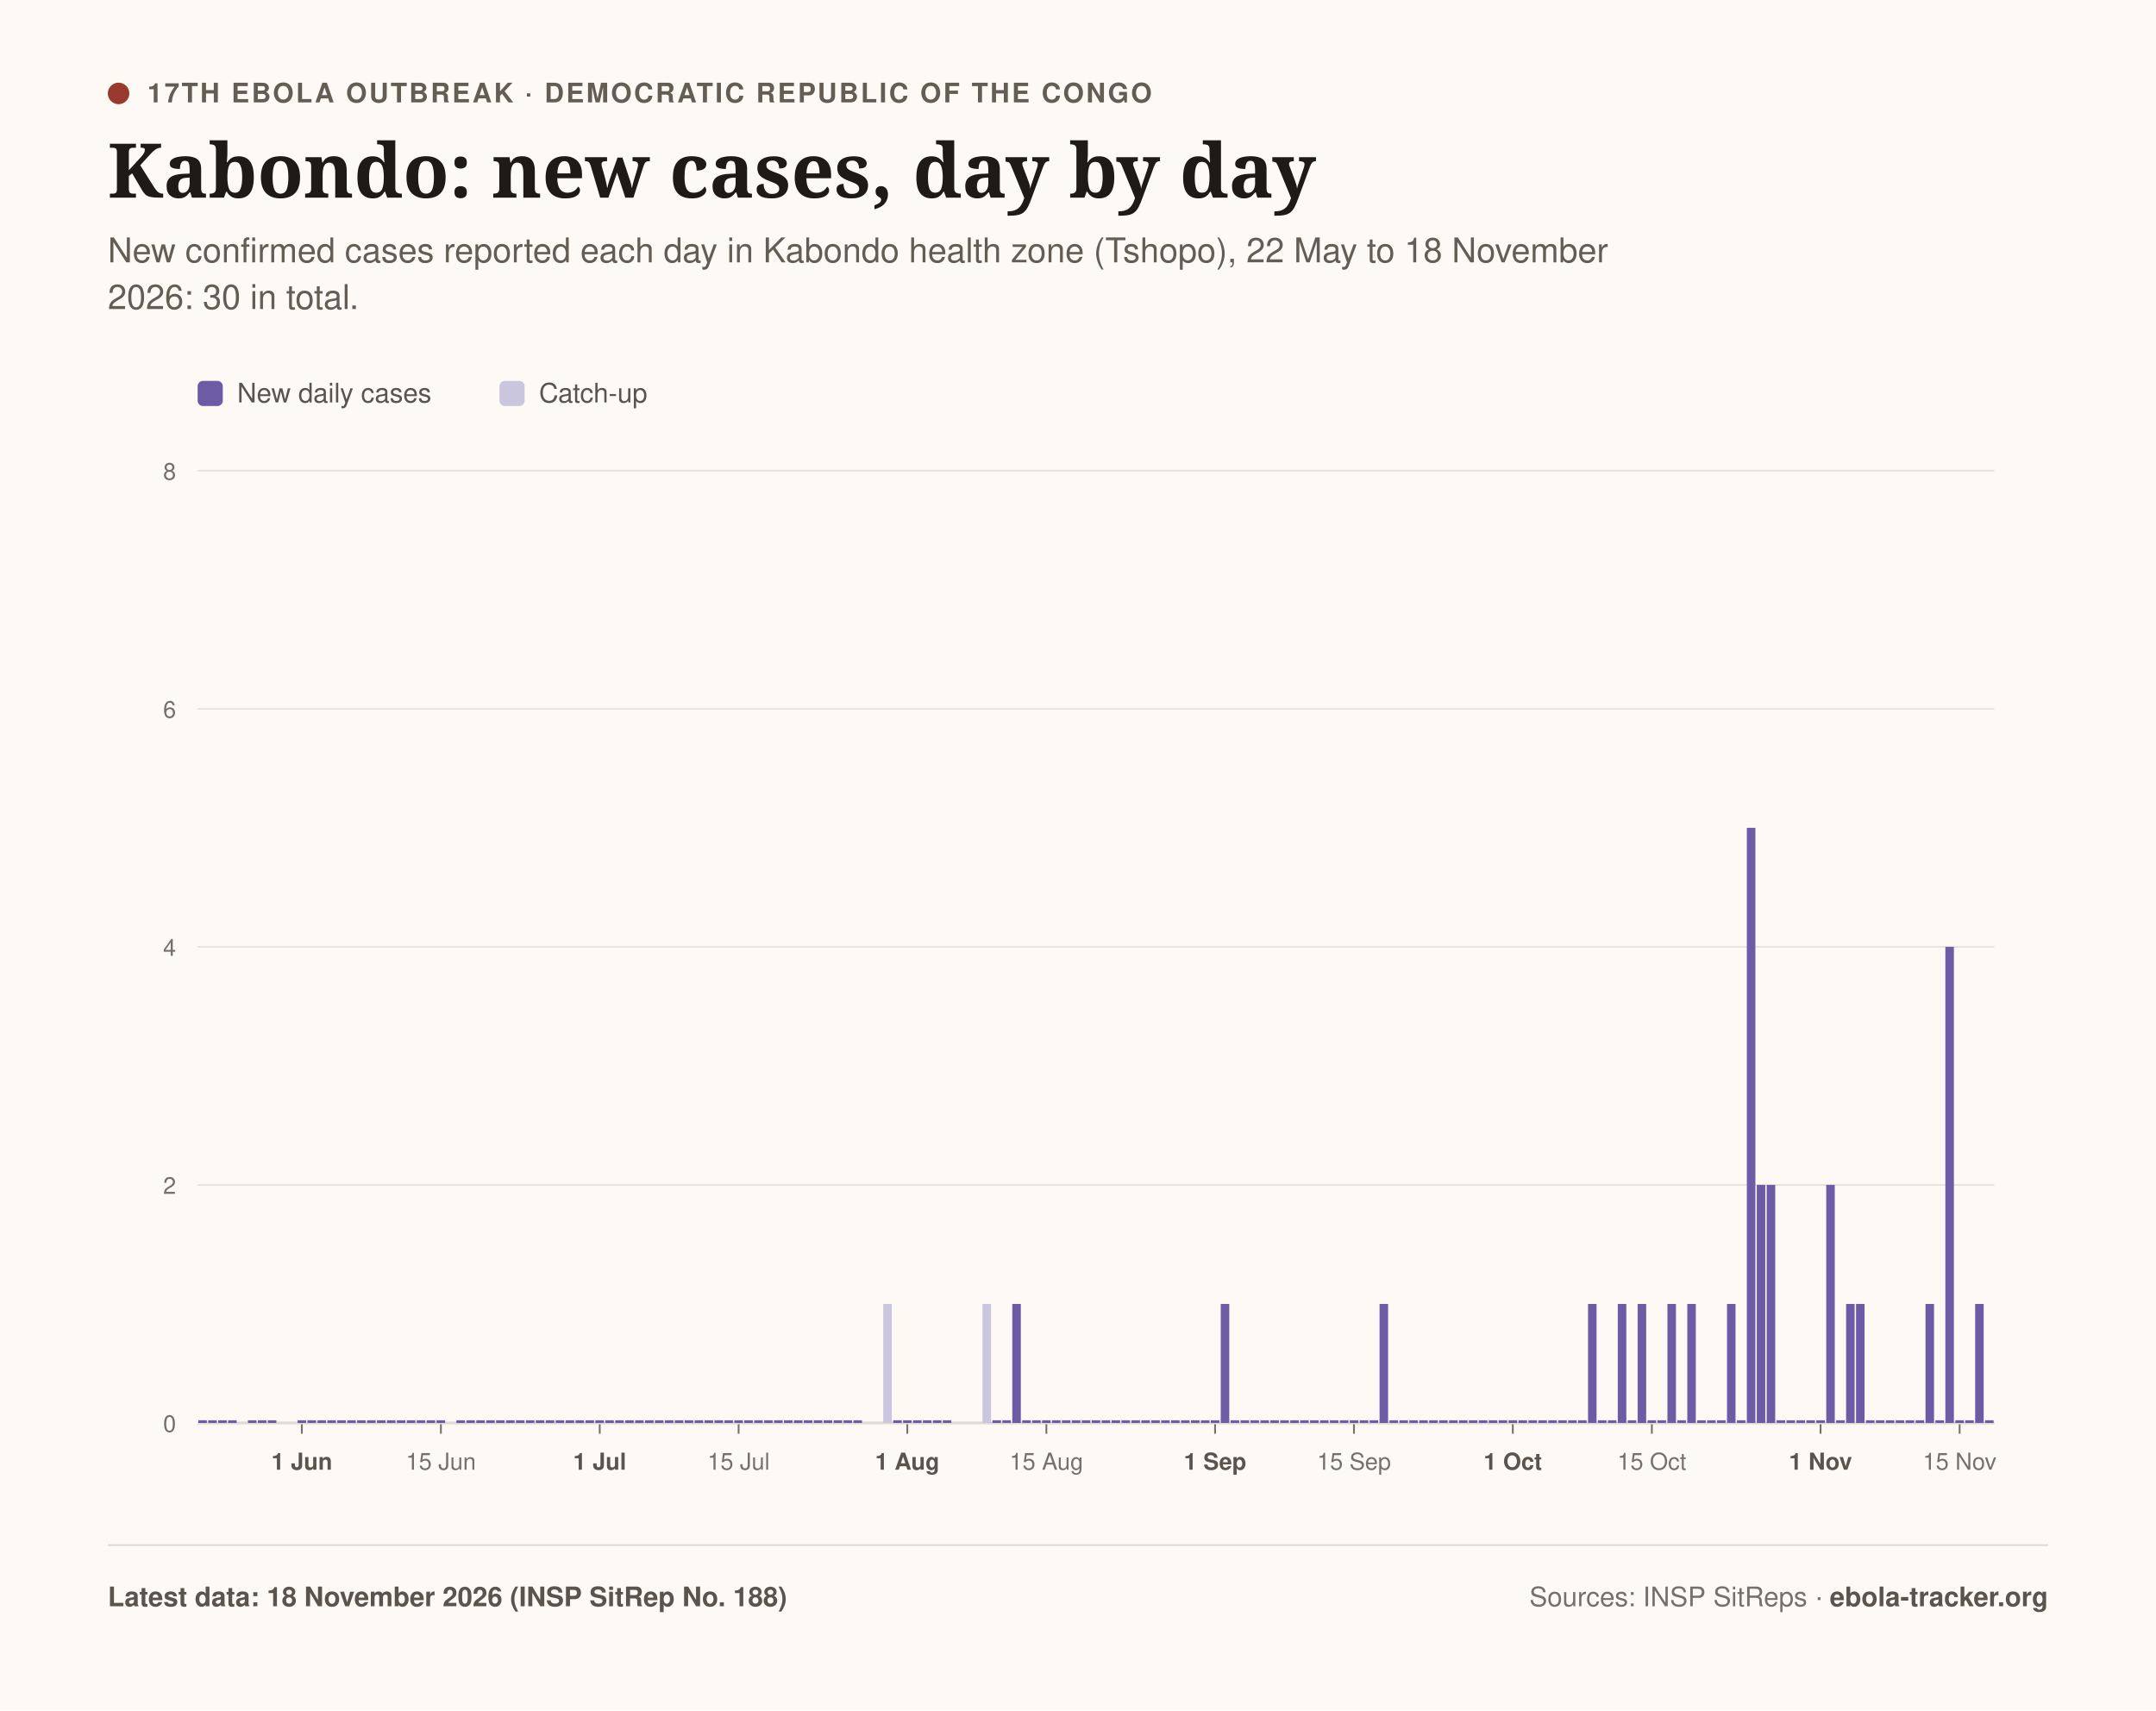
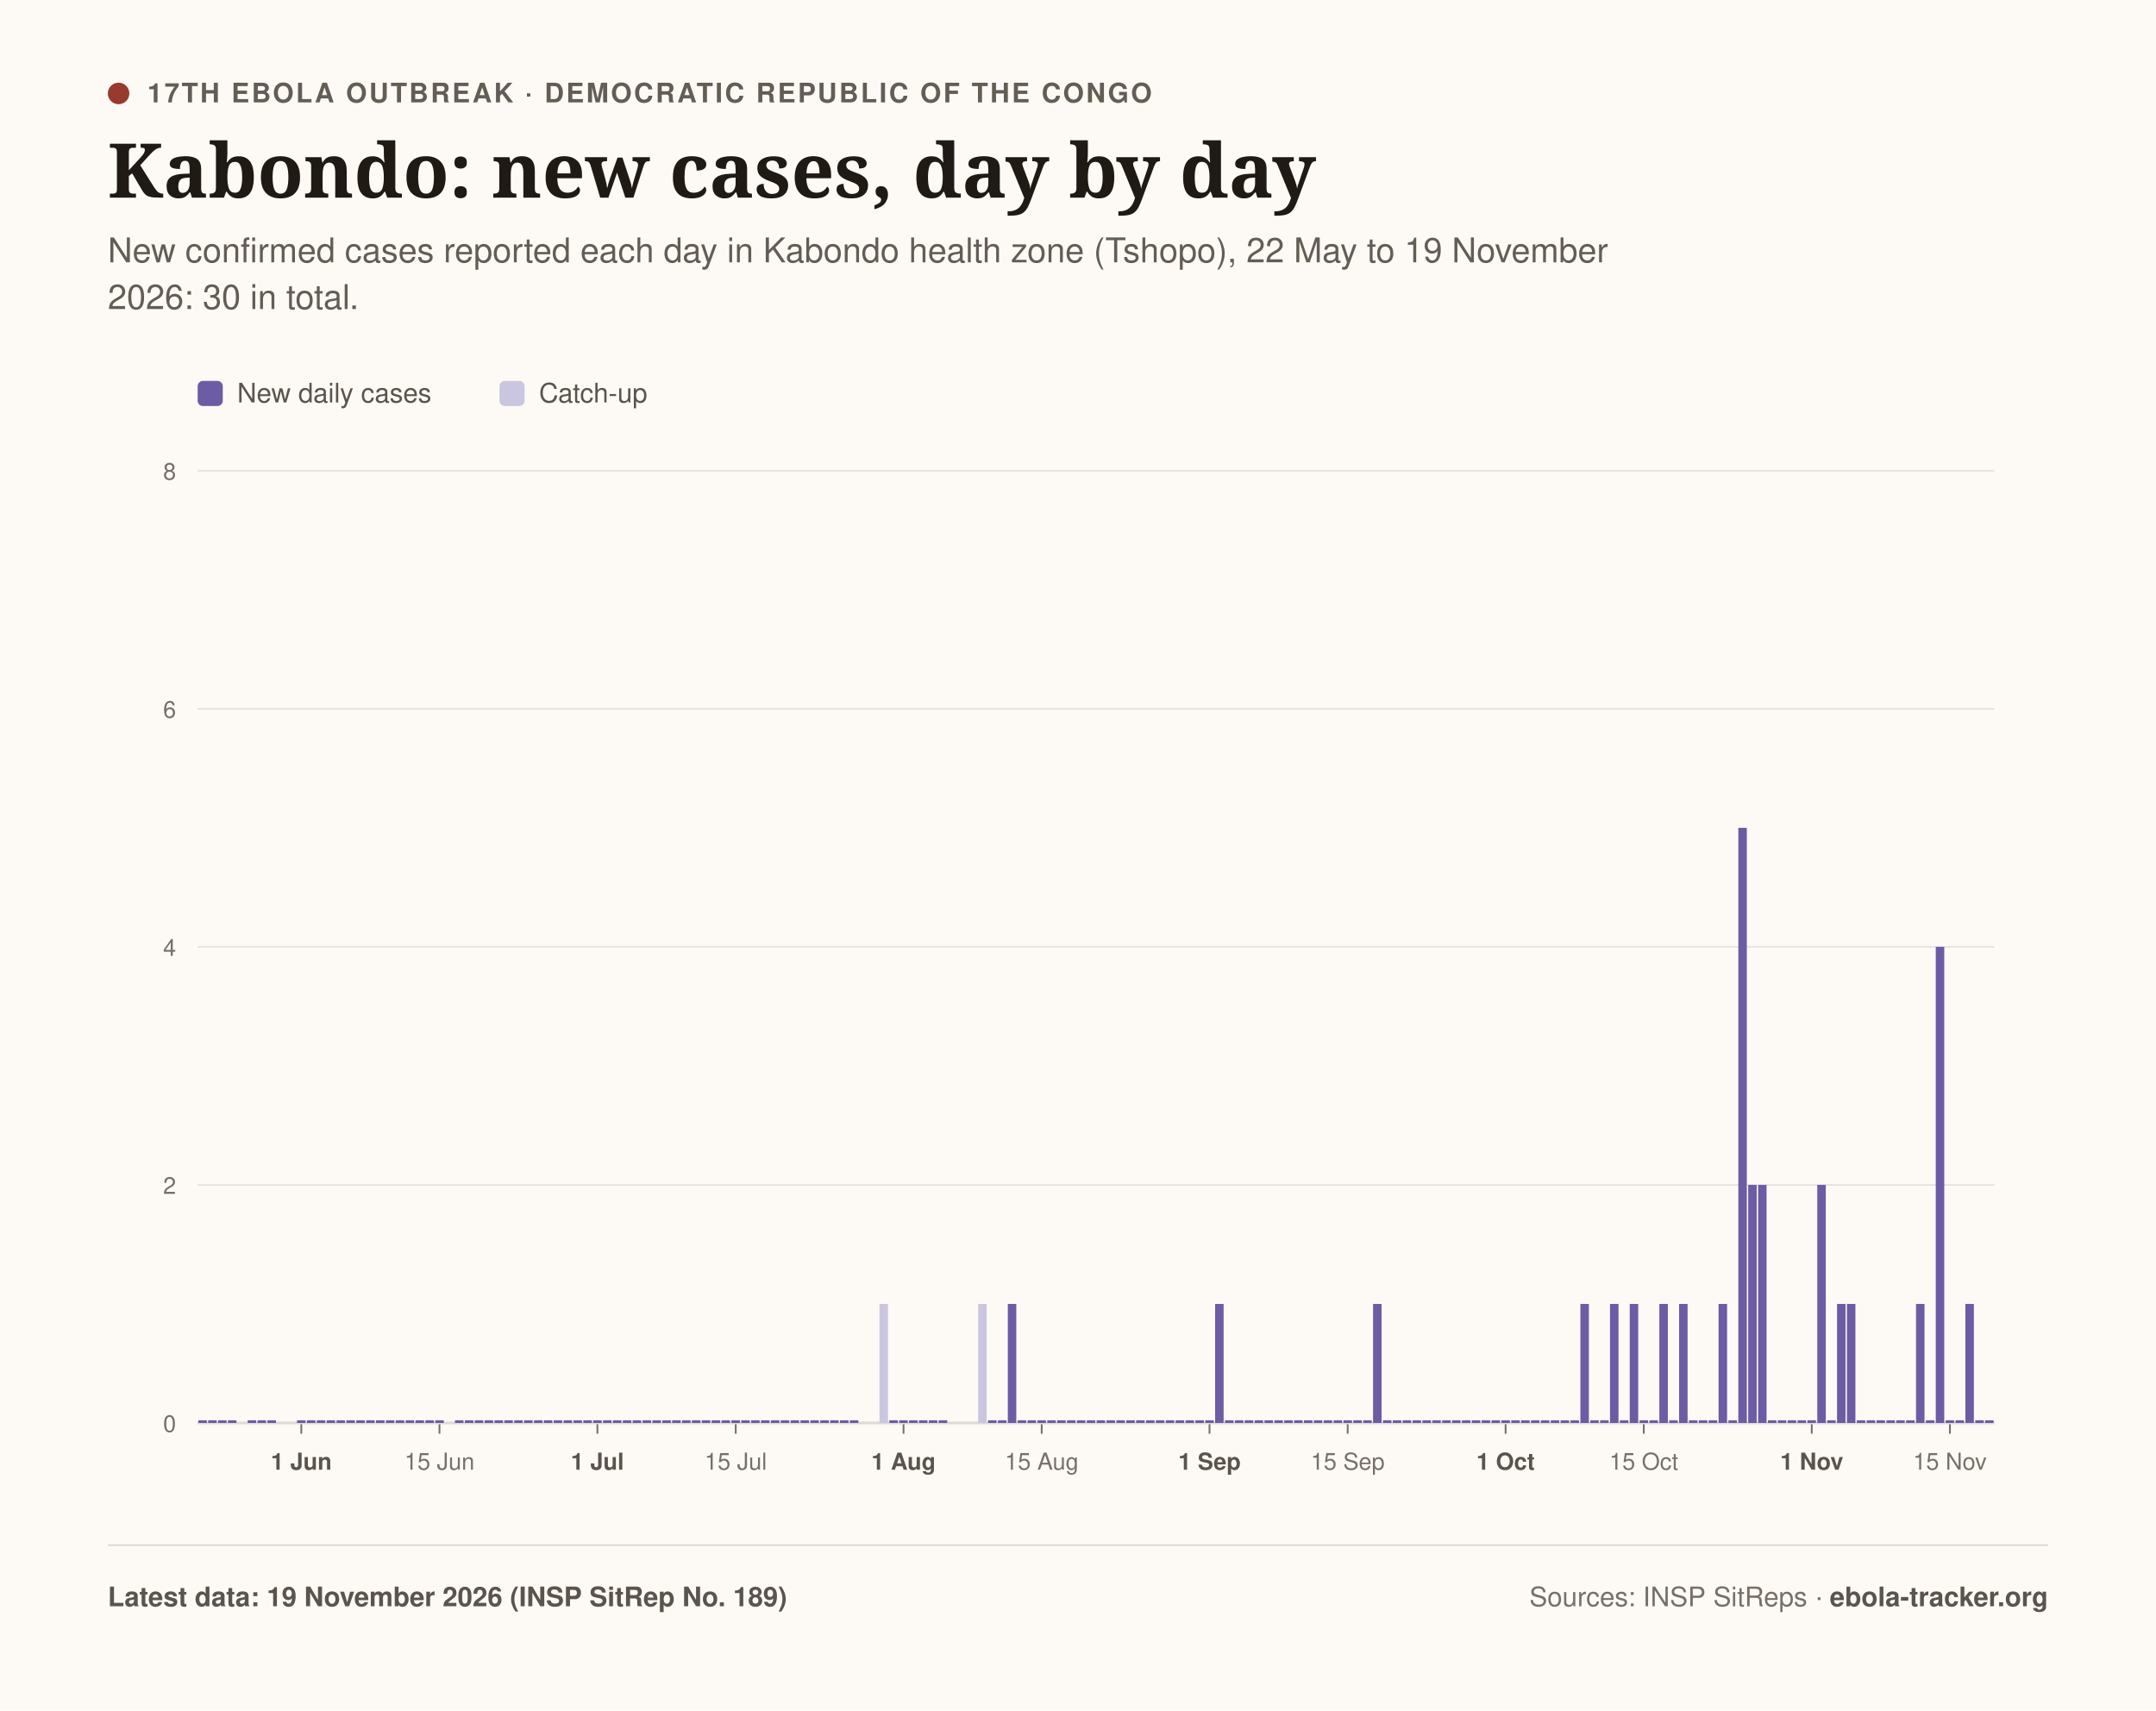
- <svg xmlns="http://www.w3.org/2000/svg" viewBox="0 0 1200 952" role="img" aria-label="Kabondo: new cases, day by day. New confirmed cases reported each day in Kabondo health zone (Tshopo), 22 May to 18 November 2026: 30 in total.">
+ <svg xmlns="http://www.w3.org/2000/svg" viewBox="0 0 1200 952" role="img" aria-label="Kabondo: new cases, day by day. New confirmed cases reported each day in Kabondo health zone (Tshopo), 22 May to 19 November 2026: 30 in total.">
  <rect width="1200" height="952" fill="#FDFAF6" />
  <circle cx="66" cy="52" r="6" fill="#993A2E" />
  <text x="82.0" y="57.0" font-family="'Public Sans',Helvetica,Arial,sans-serif" font-size="15" font-weight="700" fill="#635D54" text-anchor="start" letter-spacing=".08em">17TH EBOLA OUTBREAK · DEMOCRATIC REPUBLIC OF THE CONGO</text>
  <text x="60.0" y="110.0" font-family="'Source Serif 4',Georgia,serif" font-size="42" font-weight="600" fill="#1F1A13" text-anchor="start">Kabondo: new cases, day by day</text>
-   <text x="60.0" y="146.0" font-family="'Public Sans',Helvetica,Arial,sans-serif" font-size="19" font-weight="400" fill="#635D54" text-anchor="start">New confirmed cases reported each day in Kabondo health zone (Tshopo), 22 May to 18 November</text>
+   <text x="60.0" y="146.0" font-family="'Public Sans',Helvetica,Arial,sans-serif" font-size="19" font-weight="400" fill="#635D54" text-anchor="start">New confirmed cases reported each day in Kabondo health zone (Tshopo), 22 May to 19 November</text>
  <text x="60.0" y="172.0" font-family="'Public Sans',Helvetica,Arial,sans-serif" font-size="19" font-weight="400" fill="#635D54" text-anchor="start">2026: 30 in total.</text>
  <rect x="110" y="212" width="14" height="14" rx="3" fill="#6B5CA5" />
  <text x="132.0" y="224.0" font-family="'Public Sans',Helvetica,Arial,sans-serif" font-size="15" font-weight="400" fill="#5A544C" text-anchor="start">New daily cases</text>
  <rect x="278" y="212" width="14" height="14" rx="3" fill="#cbc6e0" />
  <text x="300.0" y="224.0" font-family="'Public Sans',Helvetica,Arial,sans-serif" font-size="15" font-weight="400" fill="#5A544C" text-anchor="start">Catch-up</text>
  <line x1="110" x2="1110" y1="792.0" y2="792.0" stroke="#E7E4E0" />
  <text x="98.0" y="797.0" font-family="'Public Sans',Helvetica,Arial,sans-serif" font-size="13" font-weight="400" fill="#777068" text-anchor="end">0</text>
  <line x1="110" x2="1110" y1="659.5" y2="659.5" stroke="#E7E4E0" />
  <text x="98.0" y="664.5" font-family="'Public Sans',Helvetica,Arial,sans-serif" font-size="13" font-weight="400" fill="#777068" text-anchor="end">2</text>
  <line x1="110" x2="1110" y1="527.0" y2="527.0" stroke="#E7E4E0" />
  <text x="98.0" y="532.0" font-family="'Public Sans',Helvetica,Arial,sans-serif" font-size="13" font-weight="400" fill="#777068" text-anchor="end">4</text>
  <line x1="110" x2="1110" y1="394.5" y2="394.5" stroke="#E7E4E0" />
  <text x="98.0" y="399.5" font-family="'Public Sans',Helvetica,Arial,sans-serif" font-size="13" font-weight="400" fill="#777068" text-anchor="end">6</text>
  <line x1="110" x2="1110" y1="262.0" y2="262.0" stroke="#E7E4E0" />
  <text x="98.0" y="267.0" font-family="'Public Sans',Helvetica,Arial,sans-serif" font-size="13" font-weight="400" fill="#777068" text-anchor="end">8</text>
-   <line x1="168.0" x2="168.0" y1="792" y2="798" stroke="#777068" />
-   <text x="168.0" y="818.0" font-family="'Public Sans',Helvetica,Arial,sans-serif" font-size="13" font-weight="600" fill="#5A544C" text-anchor="middle">1 Jun</text>
-   <line x1="245.4" x2="245.4" y1="792" y2="798" stroke="#777068" />
-   <text x="245.4" y="818.0" font-family="'Public Sans',Helvetica,Arial,sans-serif" font-size="13" font-weight="400" fill="#777068" text-anchor="middle">15 Jun</text>
-   <line x1="333.8" x2="333.8" y1="792" y2="798" stroke="#777068" />
-   <text x="333.8" y="818.0" font-family="'Public Sans',Helvetica,Arial,sans-serif" font-size="13" font-weight="600" fill="#5A544C" text-anchor="middle">1 Jul</text>
-   <line x1="411.1" x2="411.1" y1="792" y2="798" stroke="#777068" />
-   <text x="411.1" y="818.0" font-family="'Public Sans',Helvetica,Arial,sans-serif" font-size="13" font-weight="400" fill="#777068" text-anchor="middle">15 Jul</text>
-   <line x1="505.0" x2="505.0" y1="792" y2="798" stroke="#777068" />
-   <text x="505.0" y="818.0" font-family="'Public Sans',Helvetica,Arial,sans-serif" font-size="13" font-weight="600" fill="#5A544C" text-anchor="middle">1 Aug</text>
-   <line x1="582.4" x2="582.4" y1="792" y2="798" stroke="#777068" />
-   <text x="582.4" y="818.0" font-family="'Public Sans',Helvetica,Arial,sans-serif" font-size="13" font-weight="400" fill="#777068" text-anchor="middle">15 Aug</text>
-   <line x1="676.3" x2="676.3" y1="792" y2="798" stroke="#777068" />
-   <text x="676.3" y="818.0" font-family="'Public Sans',Helvetica,Arial,sans-serif" font-size="13" font-weight="600" fill="#5A544C" text-anchor="middle">1 Sep</text>
-   <line x1="753.6" x2="753.6" y1="792" y2="798" stroke="#777068" />
-   <text x="753.6" y="818.0" font-family="'Public Sans',Helvetica,Arial,sans-serif" font-size="13" font-weight="400" fill="#777068" text-anchor="middle">15 Sep</text>
-   <line x1="842.0" x2="842.0" y1="792" y2="798" stroke="#777068" />
-   <text x="842.0" y="818.0" font-family="'Public Sans',Helvetica,Arial,sans-serif" font-size="13" font-weight="600" fill="#5A544C" text-anchor="middle">1 Oct</text>
-   <line x1="919.4" x2="919.4" y1="792" y2="798" stroke="#777068" />
-   <text x="919.4" y="818.0" font-family="'Public Sans',Helvetica,Arial,sans-serif" font-size="13" font-weight="400" fill="#777068" text-anchor="middle">15 Oct</text>
-   <line x1="1013.3" x2="1013.3" y1="792" y2="798" stroke="#777068" />
-   <text x="1013.3" y="818.0" font-family="'Public Sans',Helvetica,Arial,sans-serif" font-size="13" font-weight="600" fill="#5A544C" text-anchor="middle">1 Nov</text>
-   <line x1="1090.7" x2="1090.7" y1="792" y2="798" stroke="#777068" />
-   <text x="1090.7" y="818.0" font-family="'Public Sans',Helvetica,Arial,sans-serif" font-size="13" font-weight="400" fill="#777068" text-anchor="middle">15 Nov</text>
+   <line x1="167.7" x2="167.7" y1="792" y2="798" stroke="#777068" />
+   <text x="167.7" y="818.0" font-family="'Public Sans',Helvetica,Arial,sans-serif" font-size="13" font-weight="600" fill="#5A544C" text-anchor="middle">1 Jun</text>
+   <line x1="244.6" x2="244.6" y1="792" y2="798" stroke="#777068" />
+   <text x="244.6" y="818.0" font-family="'Public Sans',Helvetica,Arial,sans-serif" font-size="13" font-weight="400" fill="#777068" text-anchor="middle">15 Jun</text>
+   <line x1="332.5" x2="332.5" y1="792" y2="798" stroke="#777068" />
+   <text x="332.5" y="818.0" font-family="'Public Sans',Helvetica,Arial,sans-serif" font-size="13" font-weight="600" fill="#5A544C" text-anchor="middle">1 Jul</text>
+   <line x1="409.5" x2="409.5" y1="792" y2="798" stroke="#777068" />
+   <text x="409.5" y="818.0" font-family="'Public Sans',Helvetica,Arial,sans-serif" font-size="13" font-weight="400" fill="#777068" text-anchor="middle">15 Jul</text>
+   <line x1="502.9" x2="502.9" y1="792" y2="798" stroke="#777068" />
+   <text x="502.9" y="818.0" font-family="'Public Sans',Helvetica,Arial,sans-serif" font-size="13" font-weight="600" fill="#5A544C" text-anchor="middle">1 Aug</text>
+   <line x1="579.8" x2="579.8" y1="792" y2="798" stroke="#777068" />
+   <text x="579.8" y="818.0" font-family="'Public Sans',Helvetica,Arial,sans-serif" font-size="13" font-weight="400" fill="#777068" text-anchor="middle">15 Aug</text>
+   <line x1="673.2" x2="673.2" y1="792" y2="798" stroke="#777068" />
+   <text x="673.2" y="818.0" font-family="'Public Sans',Helvetica,Arial,sans-serif" font-size="13" font-weight="600" fill="#5A544C" text-anchor="middle">1 Sep</text>
+   <line x1="750.1" x2="750.1" y1="792" y2="798" stroke="#777068" />
+   <text x="750.1" y="818.0" font-family="'Public Sans',Helvetica,Arial,sans-serif" font-size="13" font-weight="400" fill="#777068" text-anchor="middle">15 Sep</text>
+   <line x1="838.0" x2="838.0" y1="792" y2="798" stroke="#777068" />
+   <text x="838.0" y="818.0" font-family="'Public Sans',Helvetica,Arial,sans-serif" font-size="13" font-weight="600" fill="#5A544C" text-anchor="middle">1 Oct</text>
+   <line x1="914.9" x2="914.9" y1="792" y2="798" stroke="#777068" />
+   <text x="914.9" y="818.0" font-family="'Public Sans',Helvetica,Arial,sans-serif" font-size="13" font-weight="400" fill="#777068" text-anchor="middle">15 Oct</text>
+   <line x1="1008.4" x2="1008.4" y1="792" y2="798" stroke="#777068" />
+   <text x="1008.4" y="818.0" font-family="'Public Sans',Helvetica,Arial,sans-serif" font-size="13" font-weight="600" fill="#5A544C" text-anchor="middle">1 Nov</text>
+   <line x1="1085.3" x2="1085.3" y1="792" y2="798" stroke="#777068" />
+   <text x="1085.3" y="818.0" font-family="'Public Sans',Helvetica,Arial,sans-serif" font-size="13" font-weight="400" fill="#777068" text-anchor="middle">15 Nov</text>
  <line x1="110" x2="1110" y1="792" y2="792" stroke="#DEDAD5" stroke-width="1.5" />
-   <rect x="110.39" y="790.50" width="4.75" height="1.50" fill="#6B5CA5" />
-   <rect x="115.91" y="790.50" width="4.75" height="1.50" fill="#6B5CA5" />
-   <rect x="121.44" y="790.50" width="4.75" height="1.50" fill="#6B5CA5" />
-   <rect x="126.96" y="790.50" width="4.75" height="1.50" fill="#6B5CA5" />
-   <rect x="138.01" y="790.50" width="4.75" height="1.50" fill="#6B5CA5" />
-   <rect x="143.54" y="790.50" width="4.75" height="1.50" fill="#6B5CA5" />
-   <rect x="149.06" y="790.50" width="4.75" height="1.50" fill="#6B5CA5" />
-   <rect x="165.64" y="790.50" width="4.75" height="1.50" fill="#6B5CA5" />
-   <rect x="171.16" y="790.50" width="4.75" height="1.50" fill="#6B5CA5" />
-   <rect x="176.69" y="790.50" width="4.75" height="1.50" fill="#6B5CA5" />
-   <rect x="182.21" y="790.50" width="4.75" height="1.50" fill="#6B5CA5" />
-   <rect x="187.73" y="790.50" width="4.75" height="1.50" fill="#6B5CA5" />
-   <rect x="193.26" y="790.50" width="4.75" height="1.50" fill="#6B5CA5" />
-   <rect x="198.78" y="790.50" width="4.75" height="1.50" fill="#6B5CA5" />
-   <rect x="204.31" y="790.50" width="4.75" height="1.50" fill="#6B5CA5" />
-   <rect x="209.83" y="790.50" width="4.75" height="1.50" fill="#6B5CA5" />
-   <rect x="215.36" y="790.50" width="4.75" height="1.50" fill="#6B5CA5" />
-   <rect x="220.88" y="790.50" width="4.75" height="1.50" fill="#6B5CA5" />
-   <rect x="226.41" y="790.50" width="4.75" height="1.50" fill="#6B5CA5" />
-   <rect x="231.93" y="790.50" width="4.75" height="1.50" fill="#6B5CA5" />
-   <rect x="237.46" y="790.50" width="4.75" height="1.50" fill="#6B5CA5" />
-   <rect x="242.98" y="790.50" width="4.75" height="1.50" fill="#6B5CA5" />
-   <rect x="254.03" y="790.50" width="4.75" height="1.50" fill="#6B5CA5" />
-   <rect x="259.56" y="790.50" width="4.75" height="1.50" fill="#6B5CA5" />
-   <rect x="265.08" y="790.50" width="4.75" height="1.50" fill="#6B5CA5" />
-   <rect x="270.61" y="790.50" width="4.75" height="1.50" fill="#6B5CA5" />
-   <rect x="276.13" y="790.50" width="4.75" height="1.50" fill="#6B5CA5" />
-   <rect x="281.66" y="790.50" width="4.75" height="1.50" fill="#6B5CA5" />
-   <rect x="287.18" y="790.50" width="4.75" height="1.50" fill="#6B5CA5" />
-   <rect x="292.71" y="790.50" width="4.75" height="1.50" fill="#6B5CA5" />
-   <rect x="298.23" y="790.50" width="4.75" height="1.50" fill="#6B5CA5" />
-   <rect x="303.76" y="790.50" width="4.75" height="1.50" fill="#6B5CA5" />
-   <rect x="309.28" y="790.50" width="4.75" height="1.50" fill="#6B5CA5" />
-   <rect x="314.81" y="790.50" width="4.75" height="1.50" fill="#6B5CA5" />
-   <rect x="320.33" y="790.50" width="4.75" height="1.50" fill="#6B5CA5" />
-   <rect x="325.86" y="790.50" width="4.75" height="1.50" fill="#6B5CA5" />
-   <rect x="331.38" y="790.50" width="4.75" height="1.50" fill="#6B5CA5" />
-   <rect x="336.91" y="790.50" width="4.75" height="1.50" fill="#6B5CA5" />
-   <rect x="342.43" y="790.50" width="4.75" height="1.50" fill="#6B5CA5" />
-   <rect x="347.96" y="790.50" width="4.75" height="1.50" fill="#6B5CA5" />
-   <rect x="353.48" y="790.50" width="4.75" height="1.50" fill="#6B5CA5" />
-   <rect x="359.01" y="790.50" width="4.75" height="1.50" fill="#6B5CA5" />
-   <rect x="364.53" y="790.50" width="4.75" height="1.50" fill="#6B5CA5" />
-   <rect x="370.06" y="790.50" width="4.75" height="1.50" fill="#6B5CA5" />
-   <rect x="375.58" y="790.50" width="4.75" height="1.50" fill="#6B5CA5" />
-   <rect x="381.10" y="790.50" width="4.75" height="1.50" fill="#6B5CA5" />
-   <rect x="386.63" y="790.50" width="4.75" height="1.50" fill="#6B5CA5" />
-   <rect x="392.15" y="790.50" width="4.75" height="1.50" fill="#6B5CA5" />
-   <rect x="397.68" y="790.50" width="4.75" height="1.50" fill="#6B5CA5" />
-   <rect x="403.20" y="790.50" width="4.75" height="1.50" fill="#6B5CA5" />
-   <rect x="408.73" y="790.50" width="4.75" height="1.50" fill="#6B5CA5" />
-   <rect x="414.25" y="790.50" width="4.75" height="1.50" fill="#6B5CA5" />
-   <rect x="419.78" y="790.50" width="4.75" height="1.50" fill="#6B5CA5" />
-   <rect x="425.30" y="790.50" width="4.75" height="1.50" fill="#6B5CA5" />
-   <rect x="430.83" y="790.50" width="4.75" height="1.50" fill="#6B5CA5" />
-   <rect x="436.35" y="790.50" width="4.75" height="1.50" fill="#6B5CA5" />
-   <rect x="441.88" y="790.50" width="4.75" height="1.50" fill="#6B5CA5" />
-   <rect x="447.40" y="790.50" width="4.75" height="1.50" fill="#6B5CA5" />
-   <rect x="452.93" y="790.50" width="4.75" height="1.50" fill="#6B5CA5" />
-   <rect x="458.45" y="790.50" width="4.75" height="1.50" fill="#6B5CA5" />
-   <rect x="463.98" y="790.50" width="4.75" height="1.50" fill="#6B5CA5" />
-   <rect x="469.50" y="790.50" width="4.75" height="1.50" fill="#6B5CA5" />
-   <rect x="475.03" y="790.50" width="4.75" height="1.50" fill="#6B5CA5" />
-   <rect x="491.60" y="725.75" width="4.75" height="66.25" fill="#cbc6e0" />
-   <rect x="497.13" y="790.50" width="4.75" height="1.50" fill="#6B5CA5" />
-   <rect x="502.65" y="790.50" width="4.75" height="1.50" fill="#6B5CA5" />
-   <rect x="508.18" y="790.50" width="4.75" height="1.50" fill="#6B5CA5" />
-   <rect x="513.70" y="790.50" width="4.75" height="1.50" fill="#6B5CA5" />
-   <rect x="519.23" y="790.50" width="4.75" height="1.50" fill="#6B5CA5" />
-   <rect x="524.75" y="790.50" width="4.75" height="1.50" fill="#6B5CA5" />
-   <rect x="546.85" y="725.75" width="4.75" height="66.25" fill="#cbc6e0" />
-   <rect x="552.38" y="790.50" width="4.75" height="1.50" fill="#6B5CA5" />
-   <rect x="557.90" y="790.50" width="4.75" height="1.50" fill="#6B5CA5" />
-   <rect x="563.43" y="725.75" width="4.75" height="66.25" fill="#6B5CA5" />
-   <rect x="568.95" y="790.50" width="4.75" height="1.50" fill="#6B5CA5" />
-   <rect x="574.48" y="790.50" width="4.75" height="1.50" fill="#6B5CA5" />
-   <rect x="580.00" y="790.50" width="4.75" height="1.50" fill="#6B5CA5" />
-   <rect x="585.52" y="790.50" width="4.75" height="1.50" fill="#6B5CA5" />
-   <rect x="591.05" y="790.50" width="4.75" height="1.50" fill="#6B5CA5" />
-   <rect x="596.57" y="790.50" width="4.75" height="1.50" fill="#6B5CA5" />
-   <rect x="602.10" y="790.50" width="4.75" height="1.50" fill="#6B5CA5" />
-   <rect x="607.62" y="790.50" width="4.75" height="1.50" fill="#6B5CA5" />
-   <rect x="613.15" y="790.50" width="4.75" height="1.50" fill="#6B5CA5" />
-   <rect x="618.67" y="790.50" width="4.75" height="1.50" fill="#6B5CA5" />
-   <rect x="624.20" y="790.50" width="4.75" height="1.50" fill="#6B5CA5" />
-   <rect x="629.72" y="790.50" width="4.75" height="1.50" fill="#6B5CA5" />
-   <rect x="635.25" y="790.50" width="4.75" height="1.50" fill="#6B5CA5" />
-   <rect x="640.77" y="790.50" width="4.75" height="1.50" fill="#6B5CA5" />
-   <rect x="646.30" y="790.50" width="4.75" height="1.50" fill="#6B5CA5" />
-   <rect x="651.82" y="790.50" width="4.75" height="1.50" fill="#6B5CA5" />
-   <rect x="657.35" y="790.50" width="4.75" height="1.50" fill="#6B5CA5" />
-   <rect x="662.87" y="790.50" width="4.75" height="1.50" fill="#6B5CA5" />
-   <rect x="668.40" y="790.50" width="4.75" height="1.50" fill="#6B5CA5" />
-   <rect x="673.92" y="790.50" width="4.75" height="1.50" fill="#6B5CA5" />
-   <rect x="679.45" y="725.75" width="4.75" height="66.25" fill="#6B5CA5" />
-   <rect x="684.97" y="790.50" width="4.75" height="1.50" fill="#6B5CA5" />
-   <rect x="690.50" y="790.50" width="4.75" height="1.50" fill="#6B5CA5" />
-   <rect x="696.02" y="790.50" width="4.75" height="1.50" fill="#6B5CA5" />
-   <rect x="701.55" y="790.50" width="4.75" height="1.50" fill="#6B5CA5" />
-   <rect x="707.07" y="790.50" width="4.75" height="1.50" fill="#6B5CA5" />
-   <rect x="712.60" y="790.50" width="4.75" height="1.50" fill="#6B5CA5" />
-   <rect x="718.12" y="790.50" width="4.75" height="1.50" fill="#6B5CA5" />
-   <rect x="723.65" y="790.50" width="4.75" height="1.50" fill="#6B5CA5" />
-   <rect x="729.17" y="790.50" width="4.75" height="1.50" fill="#6B5CA5" />
-   <rect x="734.70" y="790.50" width="4.75" height="1.50" fill="#6B5CA5" />
-   <rect x="740.22" y="790.50" width="4.75" height="1.50" fill="#6B5CA5" />
-   <rect x="745.75" y="790.50" width="4.75" height="1.50" fill="#6B5CA5" />
-   <rect x="751.27" y="790.50" width="4.75" height="1.50" fill="#6B5CA5" />
-   <rect x="756.80" y="790.50" width="4.75" height="1.50" fill="#6B5CA5" />
-   <rect x="762.32" y="790.50" width="4.75" height="1.50" fill="#6B5CA5" />
-   <rect x="767.85" y="725.75" width="4.75" height="66.25" fill="#6B5CA5" />
-   <rect x="773.37" y="790.50" width="4.75" height="1.50" fill="#6B5CA5" />
-   <rect x="778.90" y="790.50" width="4.75" height="1.50" fill="#6B5CA5" />
-   <rect x="784.42" y="790.50" width="4.75" height="1.50" fill="#6B5CA5" />
-   <rect x="789.94" y="790.50" width="4.75" height="1.50" fill="#6B5CA5" />
-   <rect x="795.47" y="790.50" width="4.75" height="1.50" fill="#6B5CA5" />
-   <rect x="800.99" y="790.50" width="4.75" height="1.50" fill="#6B5CA5" />
-   <rect x="806.52" y="790.50" width="4.75" height="1.50" fill="#6B5CA5" />
-   <rect x="812.04" y="790.50" width="4.75" height="1.50" fill="#6B5CA5" />
-   <rect x="817.57" y="790.50" width="4.75" height="1.50" fill="#6B5CA5" />
-   <rect x="823.09" y="790.50" width="4.75" height="1.50" fill="#6B5CA5" />
-   <rect x="828.62" y="790.50" width="4.75" height="1.50" fill="#6B5CA5" />
-   <rect x="834.14" y="790.50" width="4.75" height="1.50" fill="#6B5CA5" />
-   <rect x="839.67" y="790.50" width="4.75" height="1.50" fill="#6B5CA5" />
-   <rect x="845.19" y="790.50" width="4.75" height="1.50" fill="#6B5CA5" />
-   <rect x="850.72" y="790.50" width="4.75" height="1.50" fill="#6B5CA5" />
-   <rect x="856.24" y="790.50" width="4.75" height="1.50" fill="#6B5CA5" />
-   <rect x="861.77" y="790.50" width="4.75" height="1.50" fill="#6B5CA5" />
-   <rect x="867.29" y="790.50" width="4.75" height="1.50" fill="#6B5CA5" />
-   <rect x="872.82" y="790.50" width="4.75" height="1.50" fill="#6B5CA5" />
-   <rect x="878.34" y="790.50" width="4.75" height="1.50" fill="#6B5CA5" />
-   <rect x="883.87" y="725.75" width="4.75" height="66.25" fill="#6B5CA5" />
-   <rect x="889.39" y="790.50" width="4.75" height="1.50" fill="#6B5CA5" />
-   <rect x="894.92" y="790.50" width="4.75" height="1.50" fill="#6B5CA5" />
-   <rect x="900.44" y="725.75" width="4.75" height="66.25" fill="#6B5CA5" />
-   <rect x="905.97" y="790.50" width="4.75" height="1.50" fill="#6B5CA5" />
-   <rect x="911.49" y="725.75" width="4.75" height="66.25" fill="#6B5CA5" />
-   <rect x="917.02" y="790.50" width="4.75" height="1.50" fill="#6B5CA5" />
-   <rect x="922.54" y="790.50" width="4.75" height="1.50" fill="#6B5CA5" />
-   <rect x="928.07" y="725.75" width="4.75" height="66.25" fill="#6B5CA5" />
-   <rect x="933.59" y="790.50" width="4.75" height="1.50" fill="#6B5CA5" />
-   <rect x="939.12" y="725.75" width="4.75" height="66.25" fill="#6B5CA5" />
-   <rect x="944.64" y="790.50" width="4.75" height="1.50" fill="#6B5CA5" />
-   <rect x="950.17" y="790.50" width="4.75" height="1.50" fill="#6B5CA5" />
-   <rect x="955.69" y="790.50" width="4.75" height="1.50" fill="#6B5CA5" />
-   <rect x="961.22" y="725.75" width="4.75" height="66.25" fill="#6B5CA5" />
-   <rect x="966.74" y="790.50" width="4.75" height="1.50" fill="#6B5CA5" />
-   <rect x="972.27" y="460.75" width="4.75" height="331.25" fill="#6B5CA5" />
-   <rect x="977.79" y="659.50" width="4.75" height="132.50" fill="#6B5CA5" />
-   <rect x="983.31" y="659.50" width="4.75" height="132.50" fill="#6B5CA5" />
-   <rect x="988.84" y="790.50" width="4.75" height="1.50" fill="#6B5CA5" />
-   <rect x="994.36" y="790.50" width="4.75" height="1.50" fill="#6B5CA5" />
-   <rect x="999.89" y="790.50" width="4.75" height="1.50" fill="#6B5CA5" />
-   <rect x="1005.41" y="790.50" width="4.75" height="1.50" fill="#6B5CA5" />
-   <rect x="1010.94" y="790.50" width="4.75" height="1.50" fill="#6B5CA5" />
-   <rect x="1016.46" y="659.50" width="4.75" height="132.50" fill="#6B5CA5" />
-   <rect x="1021.99" y="790.50" width="4.75" height="1.50" fill="#6B5CA5" />
-   <rect x="1027.51" y="725.75" width="4.75" height="66.25" fill="#6B5CA5" />
-   <rect x="1033.04" y="725.75" width="4.75" height="66.25" fill="#6B5CA5" />
-   <rect x="1038.56" y="790.50" width="4.75" height="1.50" fill="#6B5CA5" />
-   <rect x="1044.09" y="790.50" width="4.75" height="1.50" fill="#6B5CA5" />
-   <rect x="1049.61" y="790.50" width="4.75" height="1.50" fill="#6B5CA5" />
-   <rect x="1055.14" y="790.50" width="4.75" height="1.50" fill="#6B5CA5" />
-   <rect x="1060.66" y="790.50" width="4.75" height="1.50" fill="#6B5CA5" />
-   <rect x="1066.19" y="790.50" width="4.75" height="1.50" fill="#6B5CA5" />
-   <rect x="1071.71" y="725.75" width="4.75" height="66.25" fill="#6B5CA5" />
-   <rect x="1077.24" y="790.50" width="4.75" height="1.50" fill="#6B5CA5" />
-   <rect x="1082.76" y="527.00" width="4.75" height="265.00" fill="#6B5CA5" />
-   <rect x="1088.29" y="790.50" width="4.75" height="1.50" fill="#6B5CA5" />
-   <rect x="1093.81" y="790.50" width="4.75" height="1.50" fill="#6B5CA5" />
-   <rect x="1099.34" y="725.75" width="4.75" height="66.25" fill="#6B5CA5" />
-   <rect x="1104.86" y="790.50" width="4.75" height="1.50" fill="#6B5CA5" />
+   <rect x="110.38" y="790.50" width="4.73" height="1.50" fill="#6B5CA5" />
+   <rect x="115.88" y="790.50" width="4.73" height="1.50" fill="#6B5CA5" />
+   <rect x="121.37" y="790.50" width="4.73" height="1.50" fill="#6B5CA5" />
+   <rect x="126.87" y="790.50" width="4.73" height="1.50" fill="#6B5CA5" />
+   <rect x="137.86" y="790.50" width="4.73" height="1.50" fill="#6B5CA5" />
+   <rect x="143.35" y="790.50" width="4.73" height="1.50" fill="#6B5CA5" />
+   <rect x="148.85" y="790.50" width="4.73" height="1.50" fill="#6B5CA5" />
+   <rect x="165.33" y="790.50" width="4.73" height="1.50" fill="#6B5CA5" />
+   <rect x="170.82" y="790.50" width="4.73" height="1.50" fill="#6B5CA5" />
+   <rect x="176.32" y="790.50" width="4.73" height="1.50" fill="#6B5CA5" />
+   <rect x="181.81" y="790.50" width="4.73" height="1.50" fill="#6B5CA5" />
+   <rect x="187.31" y="790.50" width="4.73" height="1.50" fill="#6B5CA5" />
+   <rect x="192.80" y="790.50" width="4.73" height="1.50" fill="#6B5CA5" />
+   <rect x="198.30" y="790.50" width="4.73" height="1.50" fill="#6B5CA5" />
+   <rect x="203.79" y="790.50" width="4.73" height="1.50" fill="#6B5CA5" />
+   <rect x="209.29" y="790.50" width="4.73" height="1.50" fill="#6B5CA5" />
+   <rect x="214.78" y="790.50" width="4.73" height="1.50" fill="#6B5CA5" />
+   <rect x="220.27" y="790.50" width="4.73" height="1.50" fill="#6B5CA5" />
+   <rect x="225.77" y="790.50" width="4.73" height="1.50" fill="#6B5CA5" />
+   <rect x="231.26" y="790.50" width="4.73" height="1.50" fill="#6B5CA5" />
+   <rect x="236.76" y="790.50" width="4.73" height="1.50" fill="#6B5CA5" />
+   <rect x="242.25" y="790.50" width="4.73" height="1.50" fill="#6B5CA5" />
+   <rect x="253.24" y="790.50" width="4.73" height="1.50" fill="#6B5CA5" />
+   <rect x="258.74" y="790.50" width="4.73" height="1.50" fill="#6B5CA5" />
+   <rect x="264.23" y="790.50" width="4.73" height="1.50" fill="#6B5CA5" />
+   <rect x="269.73" y="790.50" width="4.73" height="1.50" fill="#6B5CA5" />
+   <rect x="275.22" y="790.50" width="4.73" height="1.50" fill="#6B5CA5" />
+   <rect x="280.71" y="790.50" width="4.73" height="1.50" fill="#6B5CA5" />
+   <rect x="286.21" y="790.50" width="4.73" height="1.50" fill="#6B5CA5" />
+   <rect x="291.70" y="790.50" width="4.73" height="1.50" fill="#6B5CA5" />
+   <rect x="297.20" y="790.50" width="4.73" height="1.50" fill="#6B5CA5" />
+   <rect x="302.69" y="790.50" width="4.73" height="1.50" fill="#6B5CA5" />
+   <rect x="308.19" y="790.50" width="4.73" height="1.50" fill="#6B5CA5" />
+   <rect x="313.68" y="790.50" width="4.73" height="1.50" fill="#6B5CA5" />
+   <rect x="319.18" y="790.50" width="4.73" height="1.50" fill="#6B5CA5" />
+   <rect x="324.67" y="790.50" width="4.73" height="1.50" fill="#6B5CA5" />
+   <rect x="330.16" y="790.50" width="4.73" height="1.50" fill="#6B5CA5" />
+   <rect x="335.66" y="790.50" width="4.73" height="1.50" fill="#6B5CA5" />
+   <rect x="341.15" y="790.50" width="4.73" height="1.50" fill="#6B5CA5" />
+   <rect x="346.65" y="790.50" width="4.73" height="1.50" fill="#6B5CA5" />
+   <rect x="352.14" y="790.50" width="4.73" height="1.50" fill="#6B5CA5" />
+   <rect x="357.64" y="790.50" width="4.73" height="1.50" fill="#6B5CA5" />
+   <rect x="363.13" y="790.50" width="4.73" height="1.50" fill="#6B5CA5" />
+   <rect x="368.63" y="790.50" width="4.73" height="1.50" fill="#6B5CA5" />
+   <rect x="374.12" y="790.50" width="4.73" height="1.50" fill="#6B5CA5" />
+   <rect x="379.62" y="790.50" width="4.73" height="1.50" fill="#6B5CA5" />
+   <rect x="385.11" y="790.50" width="4.73" height="1.50" fill="#6B5CA5" />
+   <rect x="390.60" y="790.50" width="4.73" height="1.50" fill="#6B5CA5" />
+   <rect x="396.10" y="790.50" width="4.73" height="1.50" fill="#6B5CA5" />
+   <rect x="401.59" y="790.50" width="4.73" height="1.50" fill="#6B5CA5" />
+   <rect x="407.09" y="790.50" width="4.73" height="1.50" fill="#6B5CA5" />
+   <rect x="412.58" y="790.50" width="4.73" height="1.50" fill="#6B5CA5" />
+   <rect x="418.08" y="790.50" width="4.73" height="1.50" fill="#6B5CA5" />
+   <rect x="423.57" y="790.50" width="4.73" height="1.50" fill="#6B5CA5" />
+   <rect x="429.07" y="790.50" width="4.73" height="1.50" fill="#6B5CA5" />
+   <rect x="434.56" y="790.50" width="4.73" height="1.50" fill="#6B5CA5" />
+   <rect x="440.05" y="790.50" width="4.73" height="1.50" fill="#6B5CA5" />
+   <rect x="445.55" y="790.50" width="4.73" height="1.50" fill="#6B5CA5" />
+   <rect x="451.04" y="790.50" width="4.73" height="1.50" fill="#6B5CA5" />
+   <rect x="456.54" y="790.50" width="4.73" height="1.50" fill="#6B5CA5" />
+   <rect x="462.03" y="790.50" width="4.73" height="1.50" fill="#6B5CA5" />
+   <rect x="467.53" y="790.50" width="4.73" height="1.50" fill="#6B5CA5" />
+   <rect x="473.02" y="790.50" width="4.73" height="1.50" fill="#6B5CA5" />
+   <rect x="489.51" y="725.75" width="4.73" height="66.25" fill="#cbc6e0" />
+   <rect x="495.00" y="790.50" width="4.73" height="1.50" fill="#6B5CA5" />
+   <rect x="500.49" y="790.50" width="4.73" height="1.50" fill="#6B5CA5" />
+   <rect x="505.99" y="790.50" width="4.73" height="1.50" fill="#6B5CA5" />
+   <rect x="511.48" y="790.50" width="4.73" height="1.50" fill="#6B5CA5" />
+   <rect x="516.98" y="790.50" width="4.73" height="1.50" fill="#6B5CA5" />
+   <rect x="522.47" y="790.50" width="4.73" height="1.50" fill="#6B5CA5" />
+   <rect x="544.45" y="725.75" width="4.73" height="66.25" fill="#cbc6e0" />
+   <rect x="549.95" y="790.50" width="4.73" height="1.50" fill="#6B5CA5" />
+   <rect x="555.44" y="790.50" width="4.73" height="1.50" fill="#6B5CA5" />
+   <rect x="560.93" y="725.75" width="4.73" height="66.25" fill="#6B5CA5" />
+   <rect x="566.43" y="790.50" width="4.73" height="1.50" fill="#6B5CA5" />
+   <rect x="571.92" y="790.50" width="4.73" height="1.50" fill="#6B5CA5" />
+   <rect x="577.42" y="790.50" width="4.73" height="1.50" fill="#6B5CA5" />
+   <rect x="582.91" y="790.50" width="4.73" height="1.50" fill="#6B5CA5" />
+   <rect x="588.41" y="790.50" width="4.73" height="1.50" fill="#6B5CA5" />
+   <rect x="593.90" y="790.50" width="4.73" height="1.50" fill="#6B5CA5" />
+   <rect x="599.40" y="790.50" width="4.73" height="1.50" fill="#6B5CA5" />
+   <rect x="604.89" y="790.50" width="4.73" height="1.50" fill="#6B5CA5" />
+   <rect x="610.38" y="790.50" width="4.73" height="1.50" fill="#6B5CA5" />
+   <rect x="615.88" y="790.50" width="4.73" height="1.50" fill="#6B5CA5" />
+   <rect x="621.37" y="790.50" width="4.73" height="1.50" fill="#6B5CA5" />
+   <rect x="626.87" y="790.50" width="4.73" height="1.50" fill="#6B5CA5" />
+   <rect x="632.36" y="790.50" width="4.73" height="1.50" fill="#6B5CA5" />
+   <rect x="637.86" y="790.50" width="4.73" height="1.50" fill="#6B5CA5" />
+   <rect x="643.35" y="790.50" width="4.73" height="1.50" fill="#6B5CA5" />
+   <rect x="648.85" y="790.50" width="4.73" height="1.50" fill="#6B5CA5" />
+   <rect x="654.34" y="790.50" width="4.73" height="1.50" fill="#6B5CA5" />
+   <rect x="659.84" y="790.50" width="4.73" height="1.50" fill="#6B5CA5" />
+   <rect x="665.33" y="790.50" width="4.73" height="1.50" fill="#6B5CA5" />
+   <rect x="670.82" y="790.50" width="4.73" height="1.50" fill="#6B5CA5" />
+   <rect x="676.32" y="725.75" width="4.73" height="66.25" fill="#6B5CA5" />
+   <rect x="681.81" y="790.50" width="4.73" height="1.50" fill="#6B5CA5" />
+   <rect x="687.31" y="790.50" width="4.73" height="1.50" fill="#6B5CA5" />
+   <rect x="692.80" y="790.50" width="4.73" height="1.50" fill="#6B5CA5" />
+   <rect x="698.30" y="790.50" width="4.73" height="1.50" fill="#6B5CA5" />
+   <rect x="703.79" y="790.50" width="4.73" height="1.50" fill="#6B5CA5" />
+   <rect x="709.29" y="790.50" width="4.73" height="1.50" fill="#6B5CA5" />
+   <rect x="714.78" y="790.50" width="4.73" height="1.50" fill="#6B5CA5" />
+   <rect x="720.27" y="790.50" width="4.73" height="1.50" fill="#6B5CA5" />
+   <rect x="725.77" y="790.50" width="4.73" height="1.50" fill="#6B5CA5" />
+   <rect x="731.26" y="790.50" width="4.73" height="1.50" fill="#6B5CA5" />
+   <rect x="736.76" y="790.50" width="4.73" height="1.50" fill="#6B5CA5" />
+   <rect x="742.25" y="790.50" width="4.73" height="1.50" fill="#6B5CA5" />
+   <rect x="747.75" y="790.50" width="4.73" height="1.50" fill="#6B5CA5" />
+   <rect x="753.24" y="790.50" width="4.73" height="1.50" fill="#6B5CA5" />
+   <rect x="758.74" y="790.50" width="4.73" height="1.50" fill="#6B5CA5" />
+   <rect x="764.23" y="725.75" width="4.73" height="66.25" fill="#6B5CA5" />
+   <rect x="769.73" y="790.50" width="4.73" height="1.50" fill="#6B5CA5" />
+   <rect x="775.22" y="790.50" width="4.73" height="1.50" fill="#6B5CA5" />
+   <rect x="780.71" y="790.50" width="4.73" height="1.50" fill="#6B5CA5" />
+   <rect x="786.21" y="790.50" width="4.73" height="1.50" fill="#6B5CA5" />
+   <rect x="791.70" y="790.50" width="4.73" height="1.50" fill="#6B5CA5" />
+   <rect x="797.20" y="790.50" width="4.73" height="1.50" fill="#6B5CA5" />
+   <rect x="802.69" y="790.50" width="4.73" height="1.50" fill="#6B5CA5" />
+   <rect x="808.19" y="790.50" width="4.73" height="1.50" fill="#6B5CA5" />
+   <rect x="813.68" y="790.50" width="4.73" height="1.50" fill="#6B5CA5" />
+   <rect x="819.18" y="790.50" width="4.73" height="1.50" fill="#6B5CA5" />
+   <rect x="824.67" y="790.50" width="4.73" height="1.50" fill="#6B5CA5" />
+   <rect x="830.16" y="790.50" width="4.73" height="1.50" fill="#6B5CA5" />
+   <rect x="835.66" y="790.50" width="4.73" height="1.50" fill="#6B5CA5" />
+   <rect x="841.15" y="790.50" width="4.73" height="1.50" fill="#6B5CA5" />
+   <rect x="846.65" y="790.50" width="4.73" height="1.50" fill="#6B5CA5" />
+   <rect x="852.14" y="790.50" width="4.73" height="1.50" fill="#6B5CA5" />
+   <rect x="857.64" y="790.50" width="4.73" height="1.50" fill="#6B5CA5" />
+   <rect x="863.13" y="790.50" width="4.73" height="1.50" fill="#6B5CA5" />
+   <rect x="868.63" y="790.50" width="4.73" height="1.50" fill="#6B5CA5" />
+   <rect x="874.12" y="790.50" width="4.73" height="1.50" fill="#6B5CA5" />
+   <rect x="879.62" y="725.75" width="4.73" height="66.25" fill="#6B5CA5" />
+   <rect x="885.11" y="790.50" width="4.73" height="1.50" fill="#6B5CA5" />
+   <rect x="890.60" y="790.50" width="4.73" height="1.50" fill="#6B5CA5" />
+   <rect x="896.10" y="725.75" width="4.73" height="66.25" fill="#6B5CA5" />
+   <rect x="901.59" y="790.50" width="4.73" height="1.50" fill="#6B5CA5" />
+   <rect x="907.09" y="725.75" width="4.73" height="66.25" fill="#6B5CA5" />
+   <rect x="912.58" y="790.50" width="4.73" height="1.50" fill="#6B5CA5" />
+   <rect x="918.08" y="790.50" width="4.73" height="1.50" fill="#6B5CA5" />
+   <rect x="923.57" y="725.75" width="4.73" height="66.25" fill="#6B5CA5" />
+   <rect x="929.07" y="790.50" width="4.73" height="1.50" fill="#6B5CA5" />
+   <rect x="934.56" y="725.75" width="4.73" height="66.25" fill="#6B5CA5" />
+   <rect x="940.05" y="790.50" width="4.73" height="1.50" fill="#6B5CA5" />
+   <rect x="945.55" y="790.50" width="4.73" height="1.50" fill="#6B5CA5" />
+   <rect x="951.04" y="790.50" width="4.73" height="1.50" fill="#6B5CA5" />
+   <rect x="956.54" y="725.75" width="4.73" height="66.25" fill="#6B5CA5" />
+   <rect x="962.03" y="790.50" width="4.73" height="1.50" fill="#6B5CA5" />
+   <rect x="967.53" y="460.75" width="4.73" height="331.25" fill="#6B5CA5" />
+   <rect x="973.02" y="659.50" width="4.73" height="132.50" fill="#6B5CA5" />
+   <rect x="978.52" y="659.50" width="4.73" height="132.50" fill="#6B5CA5" />
+   <rect x="984.01" y="790.50" width="4.73" height="1.50" fill="#6B5CA5" />
+   <rect x="989.51" y="790.50" width="4.73" height="1.50" fill="#6B5CA5" />
+   <rect x="995.00" y="790.50" width="4.73" height="1.50" fill="#6B5CA5" />
+   <rect x="1000.49" y="790.50" width="4.73" height="1.50" fill="#6B5CA5" />
+   <rect x="1005.99" y="790.50" width="4.73" height="1.50" fill="#6B5CA5" />
+   <rect x="1011.48" y="659.50" width="4.73" height="132.50" fill="#6B5CA5" />
+   <rect x="1016.98" y="790.50" width="4.73" height="1.50" fill="#6B5CA5" />
+   <rect x="1022.47" y="725.75" width="4.73" height="66.25" fill="#6B5CA5" />
+   <rect x="1027.97" y="725.75" width="4.73" height="66.25" fill="#6B5CA5" />
+   <rect x="1033.46" y="790.50" width="4.73" height="1.50" fill="#6B5CA5" />
+   <rect x="1038.96" y="790.50" width="4.73" height="1.50" fill="#6B5CA5" />
+   <rect x="1044.45" y="790.50" width="4.73" height="1.50" fill="#6B5CA5" />
+   <rect x="1049.95" y="790.50" width="4.73" height="1.50" fill="#6B5CA5" />
+   <rect x="1055.44" y="790.50" width="4.73" height="1.50" fill="#6B5CA5" />
+   <rect x="1060.93" y="790.50" width="4.73" height="1.50" fill="#6B5CA5" />
+   <rect x="1066.43" y="725.75" width="4.73" height="66.25" fill="#6B5CA5" />
+   <rect x="1071.92" y="790.50" width="4.73" height="1.50" fill="#6B5CA5" />
+   <rect x="1077.42" y="527.00" width="4.73" height="265.00" fill="#6B5CA5" />
+   <rect x="1082.91" y="790.50" width="4.73" height="1.50" fill="#6B5CA5" />
+   <rect x="1088.41" y="790.50" width="4.73" height="1.50" fill="#6B5CA5" />
+   <rect x="1093.90" y="725.75" width="4.73" height="66.25" fill="#6B5CA5" />
+   <rect x="1099.40" y="790.50" width="4.73" height="1.50" fill="#6B5CA5" />
+   <rect x="1104.89" y="790.50" width="4.73" height="1.50" fill="#6B5CA5" />
  <line x1="60" x2="1140" y1="860" y2="860" stroke="#DEDAD5" />
-   <text x="60.0" y="894.0" font-family="'Public Sans',Helvetica,Arial,sans-serif" font-size="15" font-weight="600" fill="#5A544C" text-anchor="start">Latest data: 18 November 2026 (INSP SitRep No. 188)</text>
+   <text x="60.0" y="894.0" font-family="'Public Sans',Helvetica,Arial,sans-serif" font-size="15" font-weight="600" fill="#5A544C" text-anchor="start">Latest data: 19 November 2026 (INSP SitRep No. 189)</text>
  <text x="1140" y="894" text-anchor="end" font-family="'Public Sans',Helvetica,Arial,sans-serif" font-size="15" fill="#777068">Sources: INSP SitReps · <tspan font-weight="700" fill="#5A544C">ebola-tracker.org</tspan>
  </text>
</svg>
